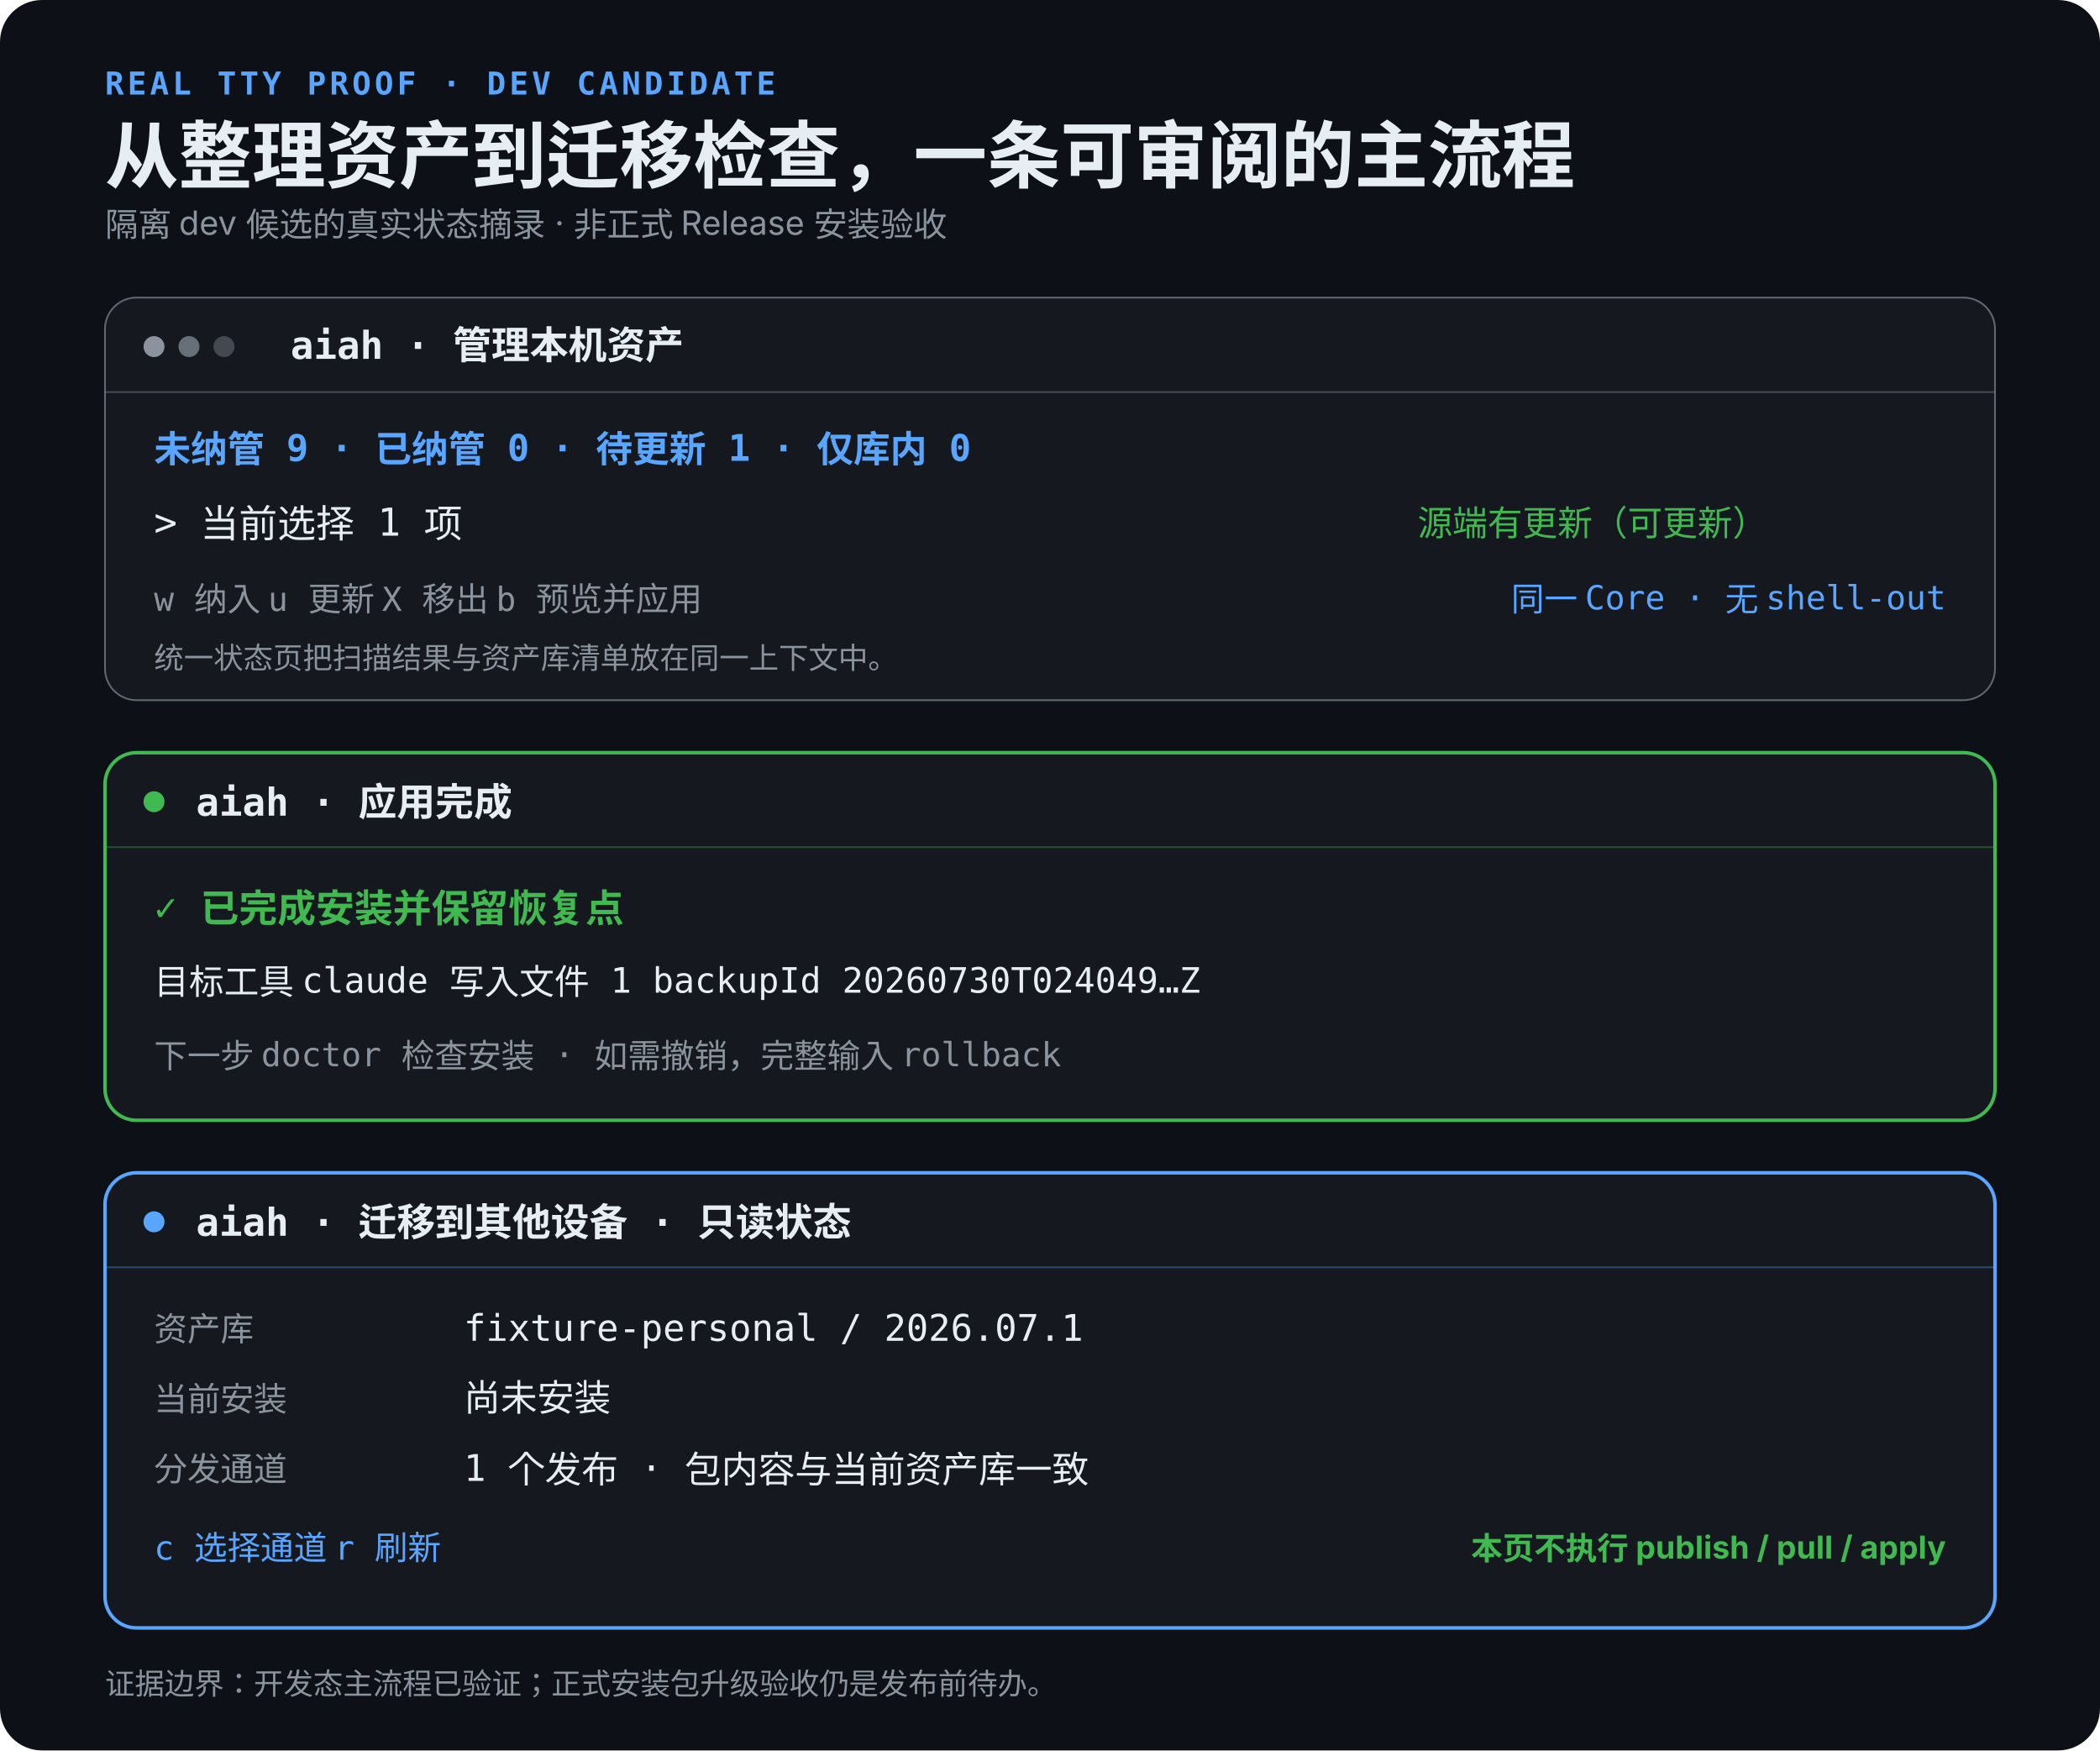
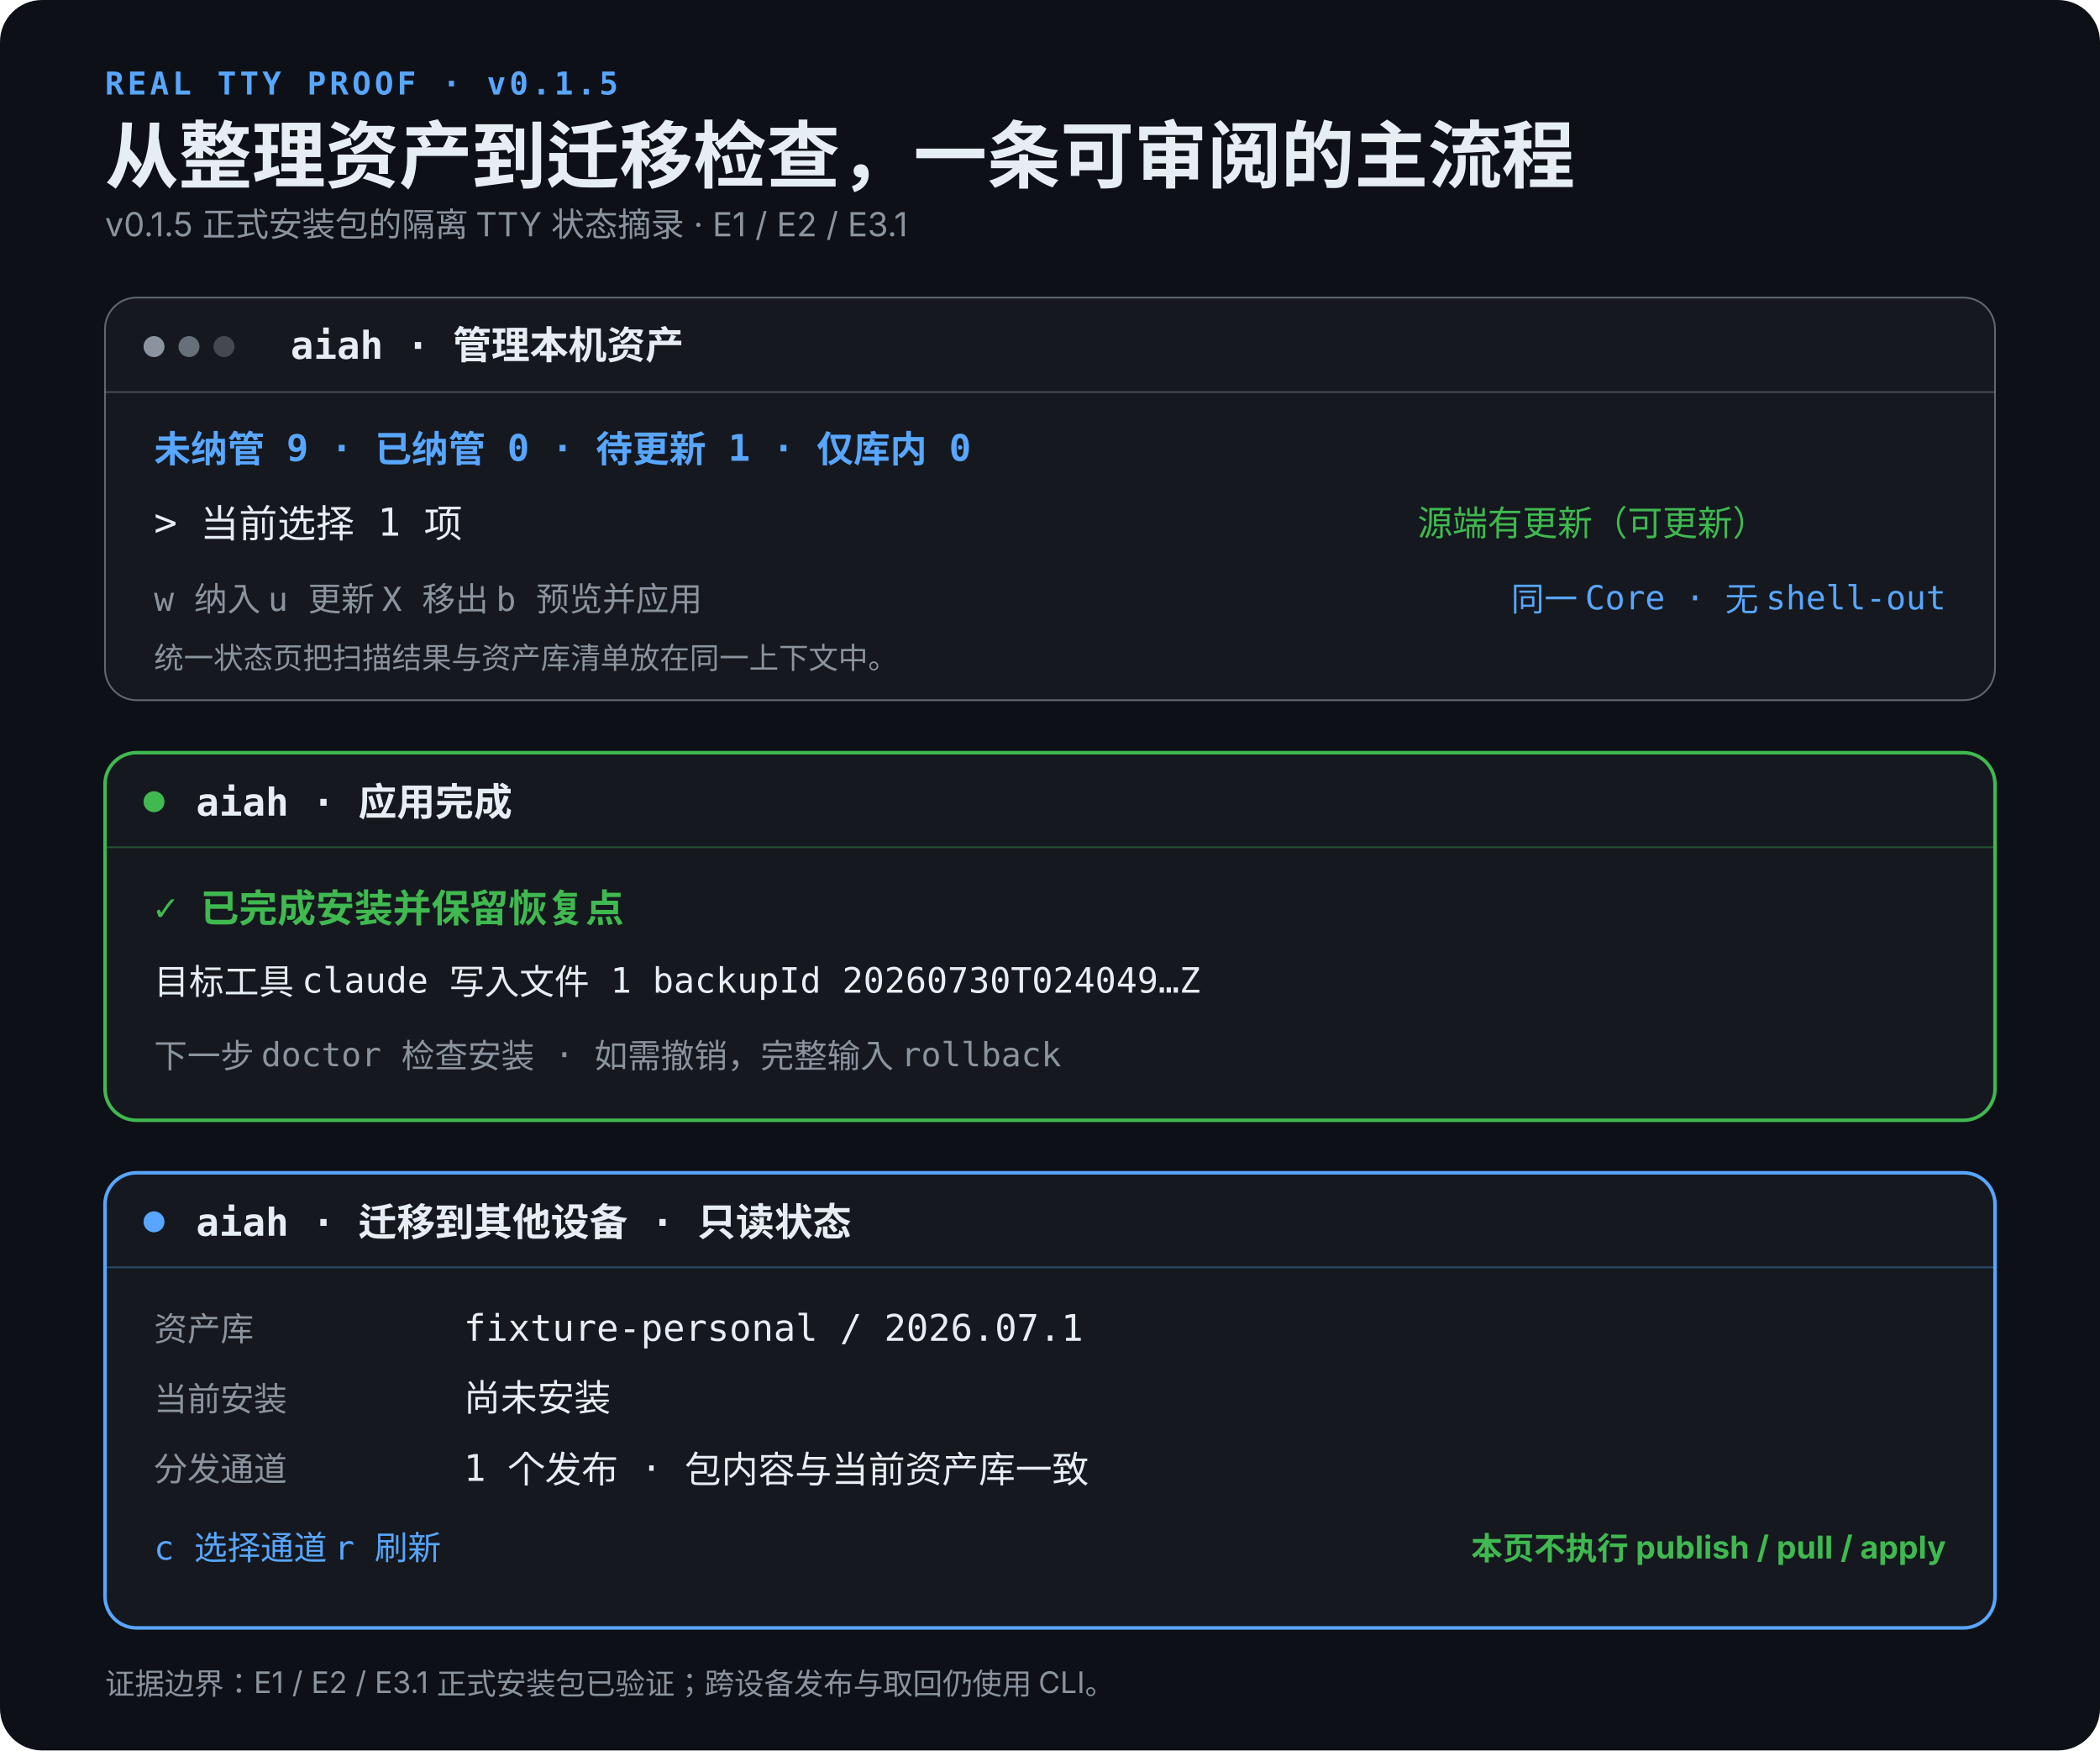
- <svg xmlns="http://www.w3.org/2000/svg" viewBox="0 0 1200 1000" role="img" aria-labelledby="title desc">
+ <svg xmlns="http://www.w3.org/2000/svg" width="1200" height="1000" viewBox="0 0 1200 1000" role="img" aria-labelledby="title desc">
  <rect width="1200" height="1000" rx="24" fill="#0D1117" />
-   <text x="60" y="54" fill="#58A6FF" font-family="ui-monospace, SFMono-Regular, Consolas, monospace" font-size="18" font-weight="700" letter-spacing="2">REAL TTY PROOF · DEV CANDIDATE</text>
+   <text x="60" y="54" fill="#58A6FF" font-family="ui-monospace, SFMono-Regular, Consolas, monospace" font-size="18" font-weight="700" letter-spacing="2">REAL TTY PROOF · v0.1.5</text>
  <text x="60" y="104" fill="#E6EDF3" font-family="system-ui, -apple-system, BlinkMacSystemFont, Segoe UI, sans-serif" font-size="42" font-weight="700">从整理资产到迁移检查，一条可审阅的主流程</text>
-   <text x="60" y="135" fill="#8B949E" font-family="system-ui, -apple-system, BlinkMacSystemFont, Segoe UI, sans-serif" font-size="19">隔离 dev 候选的真实状态摘录 · 非正式 Release 安装验收</text>
+   <text x="60" y="135" fill="#8B949E" font-family="system-ui, -apple-system, BlinkMacSystemFont, Segoe UI, sans-serif" font-size="19">v0.1.5 正式安装包的隔离 TTY 状态摘录 · E1 / E2 / E3.1</text>
  <rect x="60" y="170" width="1080" height="230" rx="18" fill="#E6EDF3" fill-opacity=".035" stroke="#8B949E" stroke-opacity=".65" />
  <circle cx="88" cy="198" r="6" fill="#8B949E" />
  <circle cx="108" cy="198" r="6" fill="#8B949E" fill-opacity=".7" />
  <circle cx="128" cy="198" r="6" fill="#8B949E" fill-opacity=".4" />
  <text x="166" y="205" fill="#E6EDF3" font-family="ui-monospace, SFMono-Regular, Consolas, monospace" font-size="22" font-weight="700">aiah · 管理本机资产</text>
  <line x1="60" y1="224" x2="1140" y2="224" stroke="#8B949E" stroke-opacity=".4" />
  <text x="88" y="264" fill="#58A6FF" font-family="ui-monospace, SFMono-Regular, Consolas, monospace" font-size="21" font-weight="700">未纳管 9 · 已纳管 0 · 待更新 1 · 仅库内 0</text>
  <text x="88" y="306" fill="#E6EDF3" font-family="ui-monospace, SFMono-Regular, Consolas, monospace" font-size="22">&gt; 当前选择 1 项</text>
  <text x="810" y="306" fill="#3FB950" font-family="ui-monospace, SFMono-Regular, Consolas, monospace" font-size="20">源端有更新（可更新）</text>
  <text x="88" y="349" fill="#8B949E" font-family="ui-monospace, SFMono-Regular, Consolas, monospace" font-size="19">w 纳入   u 更新   X 移出   b 预览并应用</text>
  <text x="1112" y="349" text-anchor="end" fill="#58A6FF" font-family="ui-monospace, SFMono-Regular, Consolas, monospace" font-size="19">同一 Core · 无 shell-out</text>
  <text x="88" y="382" fill="#8B949E" font-family="system-ui, -apple-system, BlinkMacSystemFont, Segoe UI, sans-serif" font-size="17">统一状态页把扫描结果与资产库清单放在同一上下文中。</text>
  <rect x="60" y="430" width="1080" height="210" rx="18" fill="#E6EDF3" fill-opacity=".035" stroke="#3FB950" stroke-width="2" />
  <circle cx="88" cy="458" r="6" fill="#3FB950" />
  <text x="112" y="466" fill="#E6EDF3" font-family="ui-monospace, SFMono-Regular, Consolas, monospace" font-size="22" font-weight="700">aiah · 应用完成</text>
  <line x1="60" y1="484" x2="1140" y2="484" stroke="#3FB950" stroke-opacity=".35" />
  <text x="88" y="526" fill="#3FB950" font-family="ui-monospace, SFMono-Regular, Consolas, monospace" font-size="22" font-weight="700">✓ 已完成安装并保留恢复点</text>
  <text x="88" y="568" fill="#E6EDF3" font-family="ui-monospace, SFMono-Regular, Consolas, monospace" font-size="20">目标工具  claude    写入文件  1    backupId  20260730T024049…Z</text>
  <text x="88" y="610" fill="#8B949E" font-family="ui-monospace, SFMono-Regular, Consolas, monospace" font-size="19">下一步  doctor 检查安装 · 如需撤销，完整输入 rollback</text>
  <rect x="60" y="670" width="1080" height="260" rx="18" fill="#E6EDF3" fill-opacity=".035" stroke="#58A6FF" stroke-width="2" />
  <circle cx="88" cy="698" r="6" fill="#58A6FF" />
  <text x="112" y="706" fill="#E6EDF3" font-family="ui-monospace, SFMono-Regular, Consolas, monospace" font-size="22" font-weight="700">aiah · 迁移到其他设备 · 只读状态</text>
  <line x1="60" y1="724" x2="1140" y2="724" stroke="#58A6FF" stroke-opacity=".35" />
  <text x="88" y="766" fill="#8B949E" font-family="ui-monospace, SFMono-Regular, Consolas, monospace" font-size="19">资产库</text>
  <text x="265" y="766" fill="#E6EDF3" font-family="ui-monospace, SFMono-Regular, Consolas, monospace" font-size="21">fixture-personal / 2026.07.1</text>
  <text x="88" y="806" fill="#8B949E" font-family="ui-monospace, SFMono-Regular, Consolas, monospace" font-size="19">当前安装</text>
  <text x="265" y="806" fill="#E6EDF3" font-family="ui-monospace, SFMono-Regular, Consolas, monospace" font-size="21">尚未安装</text>
  <text x="88" y="846" fill="#8B949E" font-family="ui-monospace, SFMono-Regular, Consolas, monospace" font-size="19">分发通道</text>
  <text x="265" y="846" fill="#E6EDF3" font-family="ui-monospace, SFMono-Regular, Consolas, monospace" font-size="21">1 个发布 · 包内容与当前资产库一致</text>
  <text x="88" y="891" fill="#58A6FF" font-family="ui-monospace, SFMono-Regular, Consolas, monospace" font-size="19">c 选择通道   r 刷新</text>
  <text x="1112" y="891" text-anchor="end" fill="#3FB950" font-family="system-ui, -apple-system, BlinkMacSystemFont, Segoe UI, sans-serif" font-size="18" font-weight="700">本页不执行 publish / pull / apply</text>
-   <text x="60" y="968" fill="#8B949E" font-family="system-ui, -apple-system, BlinkMacSystemFont, Segoe UI, sans-serif" font-size="17">证据边界：开发态主流程已验证；正式安装包升级验收仍是发布前待办。</text>
+   <text x="60" y="968" fill="#8B949E" font-family="system-ui, -apple-system, BlinkMacSystemFont, Segoe UI, sans-serif" font-size="17">证据边界：E1 / E2 / E3.1 正式安装包已验证；跨设备发布与取回仍使用 CLI。</text>
</svg>
